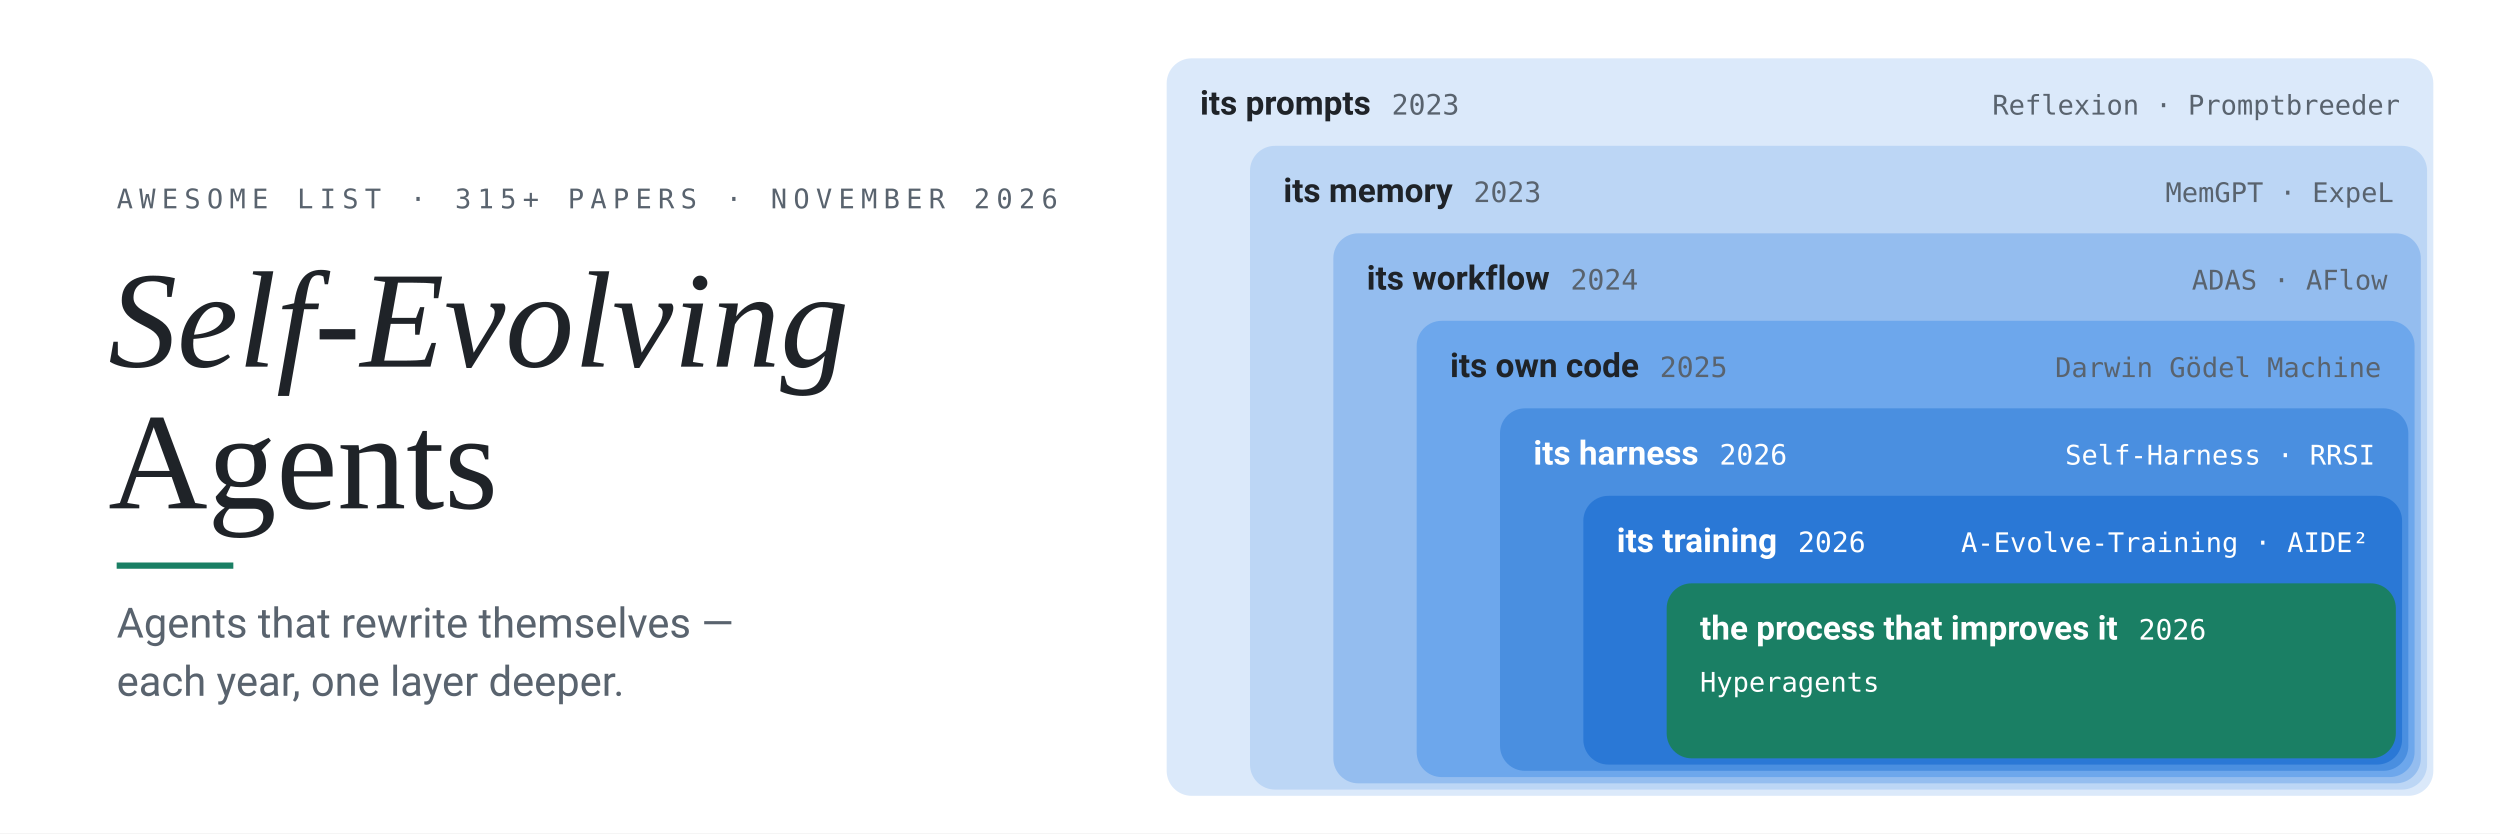
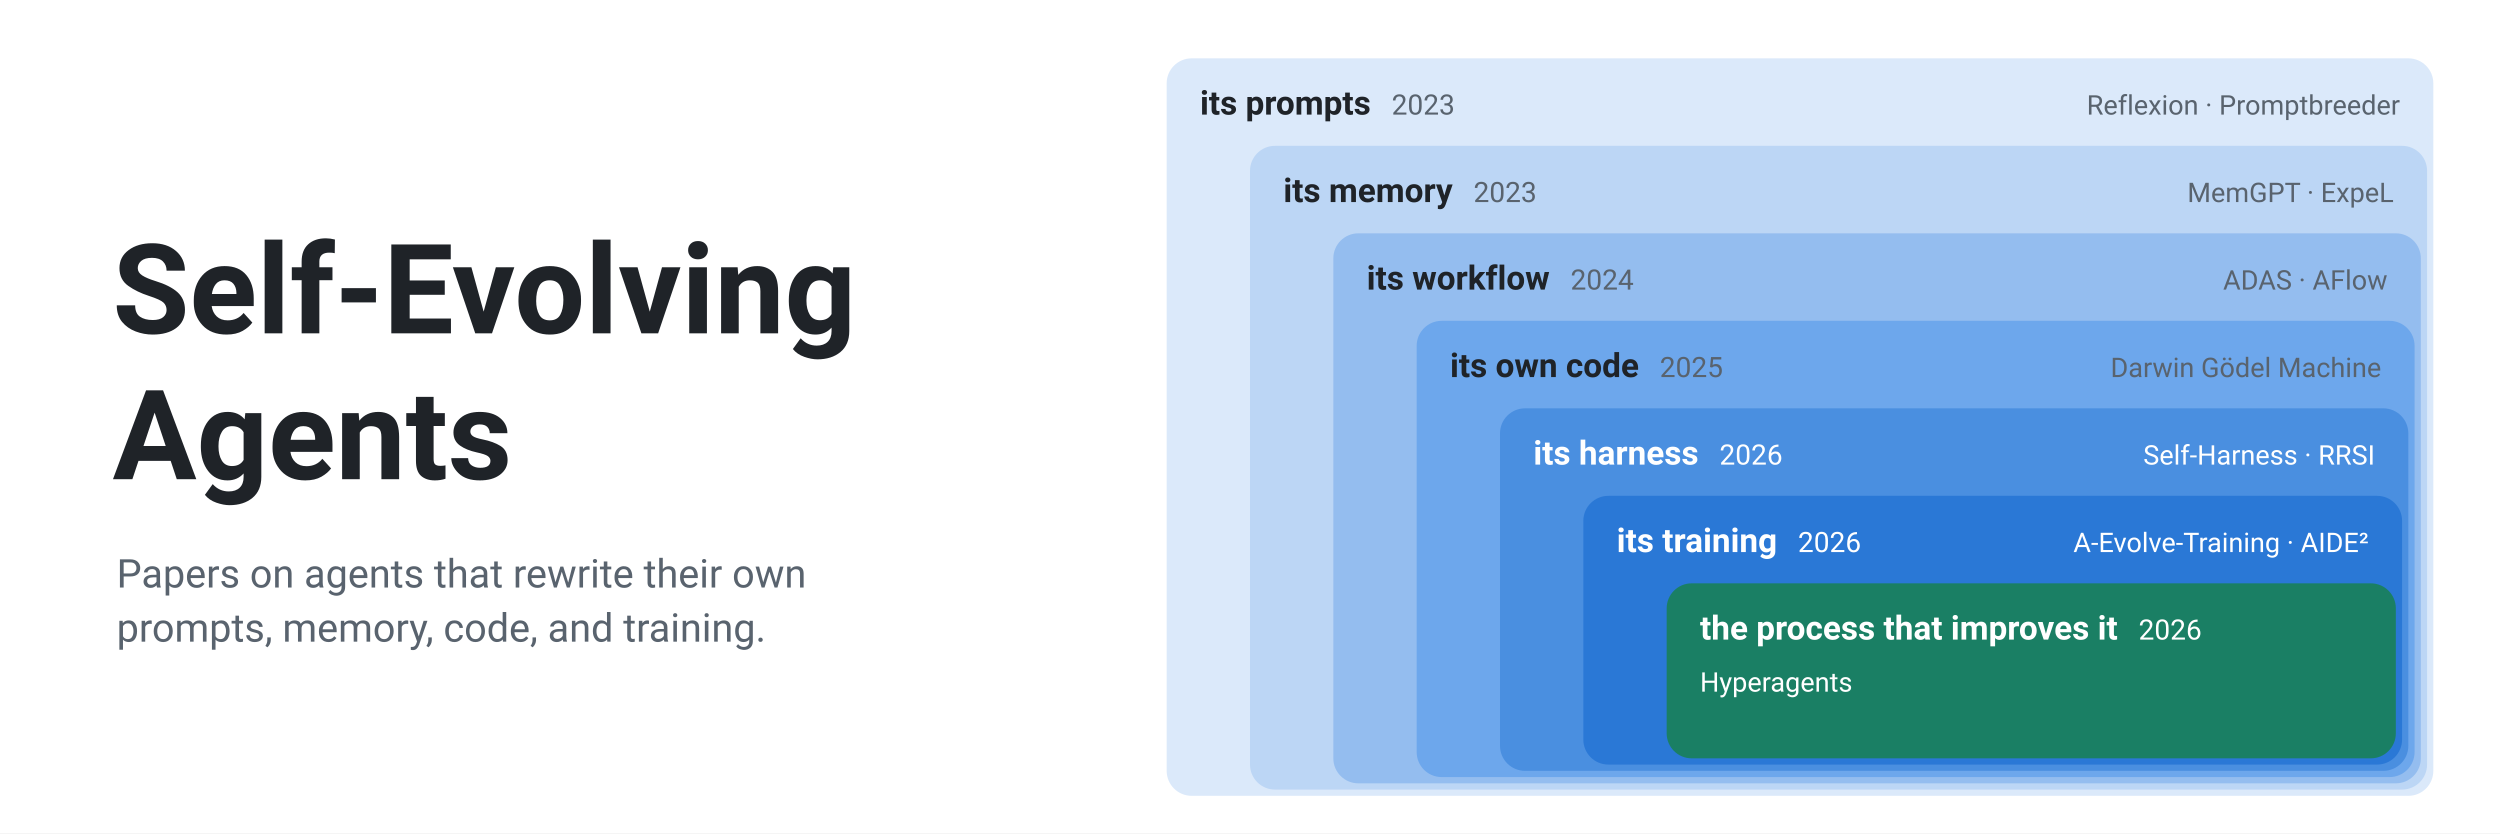
<svg xmlns="http://www.w3.org/2000/svg" width="1200" height="400" viewBox="0 0 1200 400" role="img" aria-label="Awesome Self-Evolving Agents. Concentric layers an agent has learned to rewrite, outermost first: its prompts (2023), its memory (2023), its workflow (2024), its own code (2025), its harness (2026), its training (2026), and at the centre the process that improves it (2026).">
  <rect width="1200" height="400" fill="#ffffff" />
-   <text x="56" y="100" font-family="ui-monospace,SFMono-Regular,Menlo,Consolas,monospace" font-size="13" letter-spacing="3" fill="#59636e">AWESOME LIST · 315+ PAPERS · NOVEMBER 2026</text>
-   <text x="52" y="176" font-family="Georgia,'Times New Roman',serif" font-size="66" font-style="italic" fill="#1f2328">Self-Evolving</text>
-   <text x="52" y="244" font-family="Georgia,'Times New Roman',serif" font-size="66" fill="#1f2328">Agents</text>
-   <rect x="56" y="270" width="56" height="3" fill="#1a7f64" />
-   <text x="56" y="306" font-family="-apple-system,'Segoe UI',Roboto,Helvetica,Arial,sans-serif" font-size="20" fill="#59636e">Agents that rewrite themselves —</text>
-   <text x="56" y="334" font-family="-apple-system,'Segoe UI',Roboto,Helvetica,Arial,sans-serif" font-size="20" fill="#59636e">each year, one layer deeper.</text>
-   <rect x="560" y="28" width="608" height="354" rx="12" fill="#dbe9fa" />
-   <text x="576" y="55" font-family="-apple-system,'Segoe UI',Roboto,Helvetica,Arial,sans-serif" font-size="16" font-weight="600" fill="#1f2328">its prompts<tspan font-family="ui-monospace,SFMono-Regular,Menlo,Consolas,monospace" font-weight="400" font-size="13.5" dx="10" fill="#59636e">2023</tspan>
-   </text>
-   <text x="1152" y="55" text-anchor="end" font-family="ui-monospace,SFMono-Regular,Menlo,Consolas,monospace" font-size="13" fill="#59636e">Reflexion · Promptbreeder</text>
-   <rect x="600" y="70" width="565" height="309" rx="12" fill="#bcd6f5" />
-   <text x="616" y="97" font-family="-apple-system,'Segoe UI',Roboto,Helvetica,Arial,sans-serif" font-size="16" font-weight="600" fill="#1f2328">its memory<tspan font-family="ui-monospace,SFMono-Regular,Menlo,Consolas,monospace" font-weight="400" font-size="13.5" dx="10" fill="#59636e">2023</tspan>
-   </text>
-   <text x="1149" y="97" text-anchor="end" font-family="ui-monospace,SFMono-Regular,Menlo,Consolas,monospace" font-size="13" fill="#59636e">MemGPT · ExpeL</text>
-   <rect x="640" y="112" width="522" height="264" rx="12" fill="#94bdef" />
-   <text x="656" y="139" font-family="-apple-system,'Segoe UI',Roboto,Helvetica,Arial,sans-serif" font-size="16" font-weight="600" fill="#1f2328">its workflow<tspan font-family="ui-monospace,SFMono-Regular,Menlo,Consolas,monospace" font-weight="400" font-size="13.5" dx="10" fill="#59636e">2024</tspan>
-   </text>
-   <text x="1146" y="139" text-anchor="end" font-family="ui-monospace,SFMono-Regular,Menlo,Consolas,monospace" font-size="13" fill="#59636e">ADAS · AFlow</text>
-   <rect x="680" y="154" width="479" height="219" rx="12" fill="#6da7ec" />
-   <text x="696" y="181" font-family="-apple-system,'Segoe UI',Roboto,Helvetica,Arial,sans-serif" font-size="16" font-weight="600" fill="#1f2328">its own code<tspan font-family="ui-monospace,SFMono-Regular,Menlo,Consolas,monospace" font-weight="400" font-size="13.5" dx="10" fill="#59636e">2025</tspan>
-   </text>
-   <text x="1143" y="181" text-anchor="end" font-family="ui-monospace,SFMono-Regular,Menlo,Consolas,monospace" font-size="13" fill="#59636e">Darwin Gödel Machine</text>
-   <rect x="720" y="196" width="436" height="174" rx="12" fill="#4a8fe0" />
-   <text x="736" y="223" font-family="-apple-system,'Segoe UI',Roboto,Helvetica,Arial,sans-serif" font-size="16" font-weight="600" fill="#ffffff">its harness<tspan font-family="ui-monospace,SFMono-Regular,Menlo,Consolas,monospace" font-weight="400" font-size="13.5" dx="10" fill="#ffffff">2026</tspan>
-   </text>
-   <text x="1140" y="223" text-anchor="end" font-family="ui-monospace,SFMono-Regular,Menlo,Consolas,monospace" font-size="13" fill="#ffffff">Self-Harness · RRSI</text>
-   <rect x="760" y="238" width="393" height="129" rx="12" fill="#2a78d6" />
-   <text x="776" y="265" font-family="-apple-system,'Segoe UI',Roboto,Helvetica,Arial,sans-serif" font-size="16" font-weight="600" fill="#ffffff">its training<tspan font-family="ui-monospace,SFMono-Regular,Menlo,Consolas,monospace" font-weight="400" font-size="13.5" dx="10" fill="#ffffff">2026</tspan>
-   </text>
-   <text x="1137" y="265" text-anchor="end" font-family="ui-monospace,SFMono-Regular,Menlo,Consolas,monospace" font-size="13" fill="#ffffff">A-Evolve-Training · AIDE²</text>
-   <rect x="800" y="280" width="350" height="84" rx="12" fill="#1a7f64" />
-   <text x="816" y="307" font-family="-apple-system,'Segoe UI',Roboto,Helvetica,Arial,sans-serif" font-size="16" font-weight="600" fill="#ffffff">the process that improves it<tspan font-family="ui-monospace,SFMono-Regular,Menlo,Consolas,monospace" font-weight="400" font-size="13.5" dx="10" fill="#ffffff">2026</tspan>
-   </text>
-   <text x="816" y="332" font-family="ui-monospace,SFMono-Regular,Menlo,Consolas,monospace" font-size="13" fill="#ffffff">Hyperagents</text>
+   <g font-family="-apple-system,'Segoe UI',Roboto,Helvetica,Arial,sans-serif">
+     <text x="54" y="160" font-size="60" font-weight="700" fill="#1f2328">Self-Evolving</text>
+     <text x="54" y="230" font-size="60" font-weight="700" fill="#1f2328">Agents</text>
+     <text x="56" y="282" font-size="19" fill="#59636e">Papers on agents that rewrite their own</text>
+     <text x="56" y="308" font-size="19" fill="#59636e">prompts, memory, code, and training.</text>
+     <rect x="560" y="28" width="608" height="354" rx="12" fill="#dbe9fa" />
+     <text x="576" y="55" font-family="-apple-system,'Segoe UI',Roboto,Helvetica,Arial,sans-serif" font-size="16" font-weight="600" fill="#1f2328">its prompts<tspan font-weight="400" font-size="13.5" dx="10" fill="#59636e">2023</tspan>
+     </text>
+     <text x="1152" y="55" text-anchor="end" font-size="13" fill="#59636e">Reflexion · Promptbreeder</text>
+     <rect x="600" y="70" width="565" height="309" rx="12" fill="#bcd6f5" />
+     <text x="616" y="97" font-family="-apple-system,'Segoe UI',Roboto,Helvetica,Arial,sans-serif" font-size="16" font-weight="600" fill="#1f2328">its memory<tspan font-weight="400" font-size="13.5" dx="10" fill="#59636e">2023</tspan>
+     </text>
+     <text x="1149" y="97" text-anchor="end" font-size="13" fill="#59636e">MemGPT · ExpeL</text>
+     <rect x="640" y="112" width="522" height="264" rx="12" fill="#94bdef" />
+     <text x="656" y="139" font-family="-apple-system,'Segoe UI',Roboto,Helvetica,Arial,sans-serif" font-size="16" font-weight="600" fill="#1f2328">its workflow<tspan font-weight="400" font-size="13.5" dx="10" fill="#59636e">2024</tspan>
+     </text>
+     <text x="1146" y="139" text-anchor="end" font-size="13" fill="#59636e">ADAS · AFlow</text>
+     <rect x="680" y="154" width="479" height="219" rx="12" fill="#6da7ec" />
+     <text x="696" y="181" font-family="-apple-system,'Segoe UI',Roboto,Helvetica,Arial,sans-serif" font-size="16" font-weight="600" fill="#1f2328">its own code<tspan font-weight="400" font-size="13.5" dx="10" fill="#59636e">2025</tspan>
+     </text>
+     <text x="1143" y="181" text-anchor="end" font-size="13" fill="#59636e">Darwin Gödel Machine</text>
+     <rect x="720" y="196" width="436" height="174" rx="12" fill="#4a8fe0" />
+     <text x="736" y="223" font-family="-apple-system,'Segoe UI',Roboto,Helvetica,Arial,sans-serif" font-size="16" font-weight="600" fill="#ffffff">its harness<tspan font-weight="400" font-size="13.5" dx="10" fill="#ffffff">2026</tspan>
+     </text>
+     <text x="1140" y="223" text-anchor="end" font-size="13" fill="#ffffff">Self-Harness · RRSI</text>
+     <rect x="760" y="238" width="393" height="129" rx="12" fill="#2a78d6" />
+     <text x="776" y="265" font-family="-apple-system,'Segoe UI',Roboto,Helvetica,Arial,sans-serif" font-size="16" font-weight="600" fill="#ffffff">its training<tspan font-weight="400" font-size="13.5" dx="10" fill="#ffffff">2026</tspan>
+     </text>
+     <text x="1137" y="265" text-anchor="end" font-size="13" fill="#ffffff">A-Evolve-Training · AIDE²</text>
+     <rect x="800" y="280" width="350" height="84" rx="12" fill="#1a7f64" />
+     <text x="816" y="307" font-family="-apple-system,'Segoe UI',Roboto,Helvetica,Arial,sans-serif" font-size="16" font-weight="600" fill="#ffffff">the process that improves it<tspan font-weight="400" font-size="13.5" dx="10" fill="#ffffff">2026</tspan>
+     </text>
+     <text x="816" y="332" font-size="13" fill="#ffffff">Hyperagents</text>
+   </g>
</svg>
